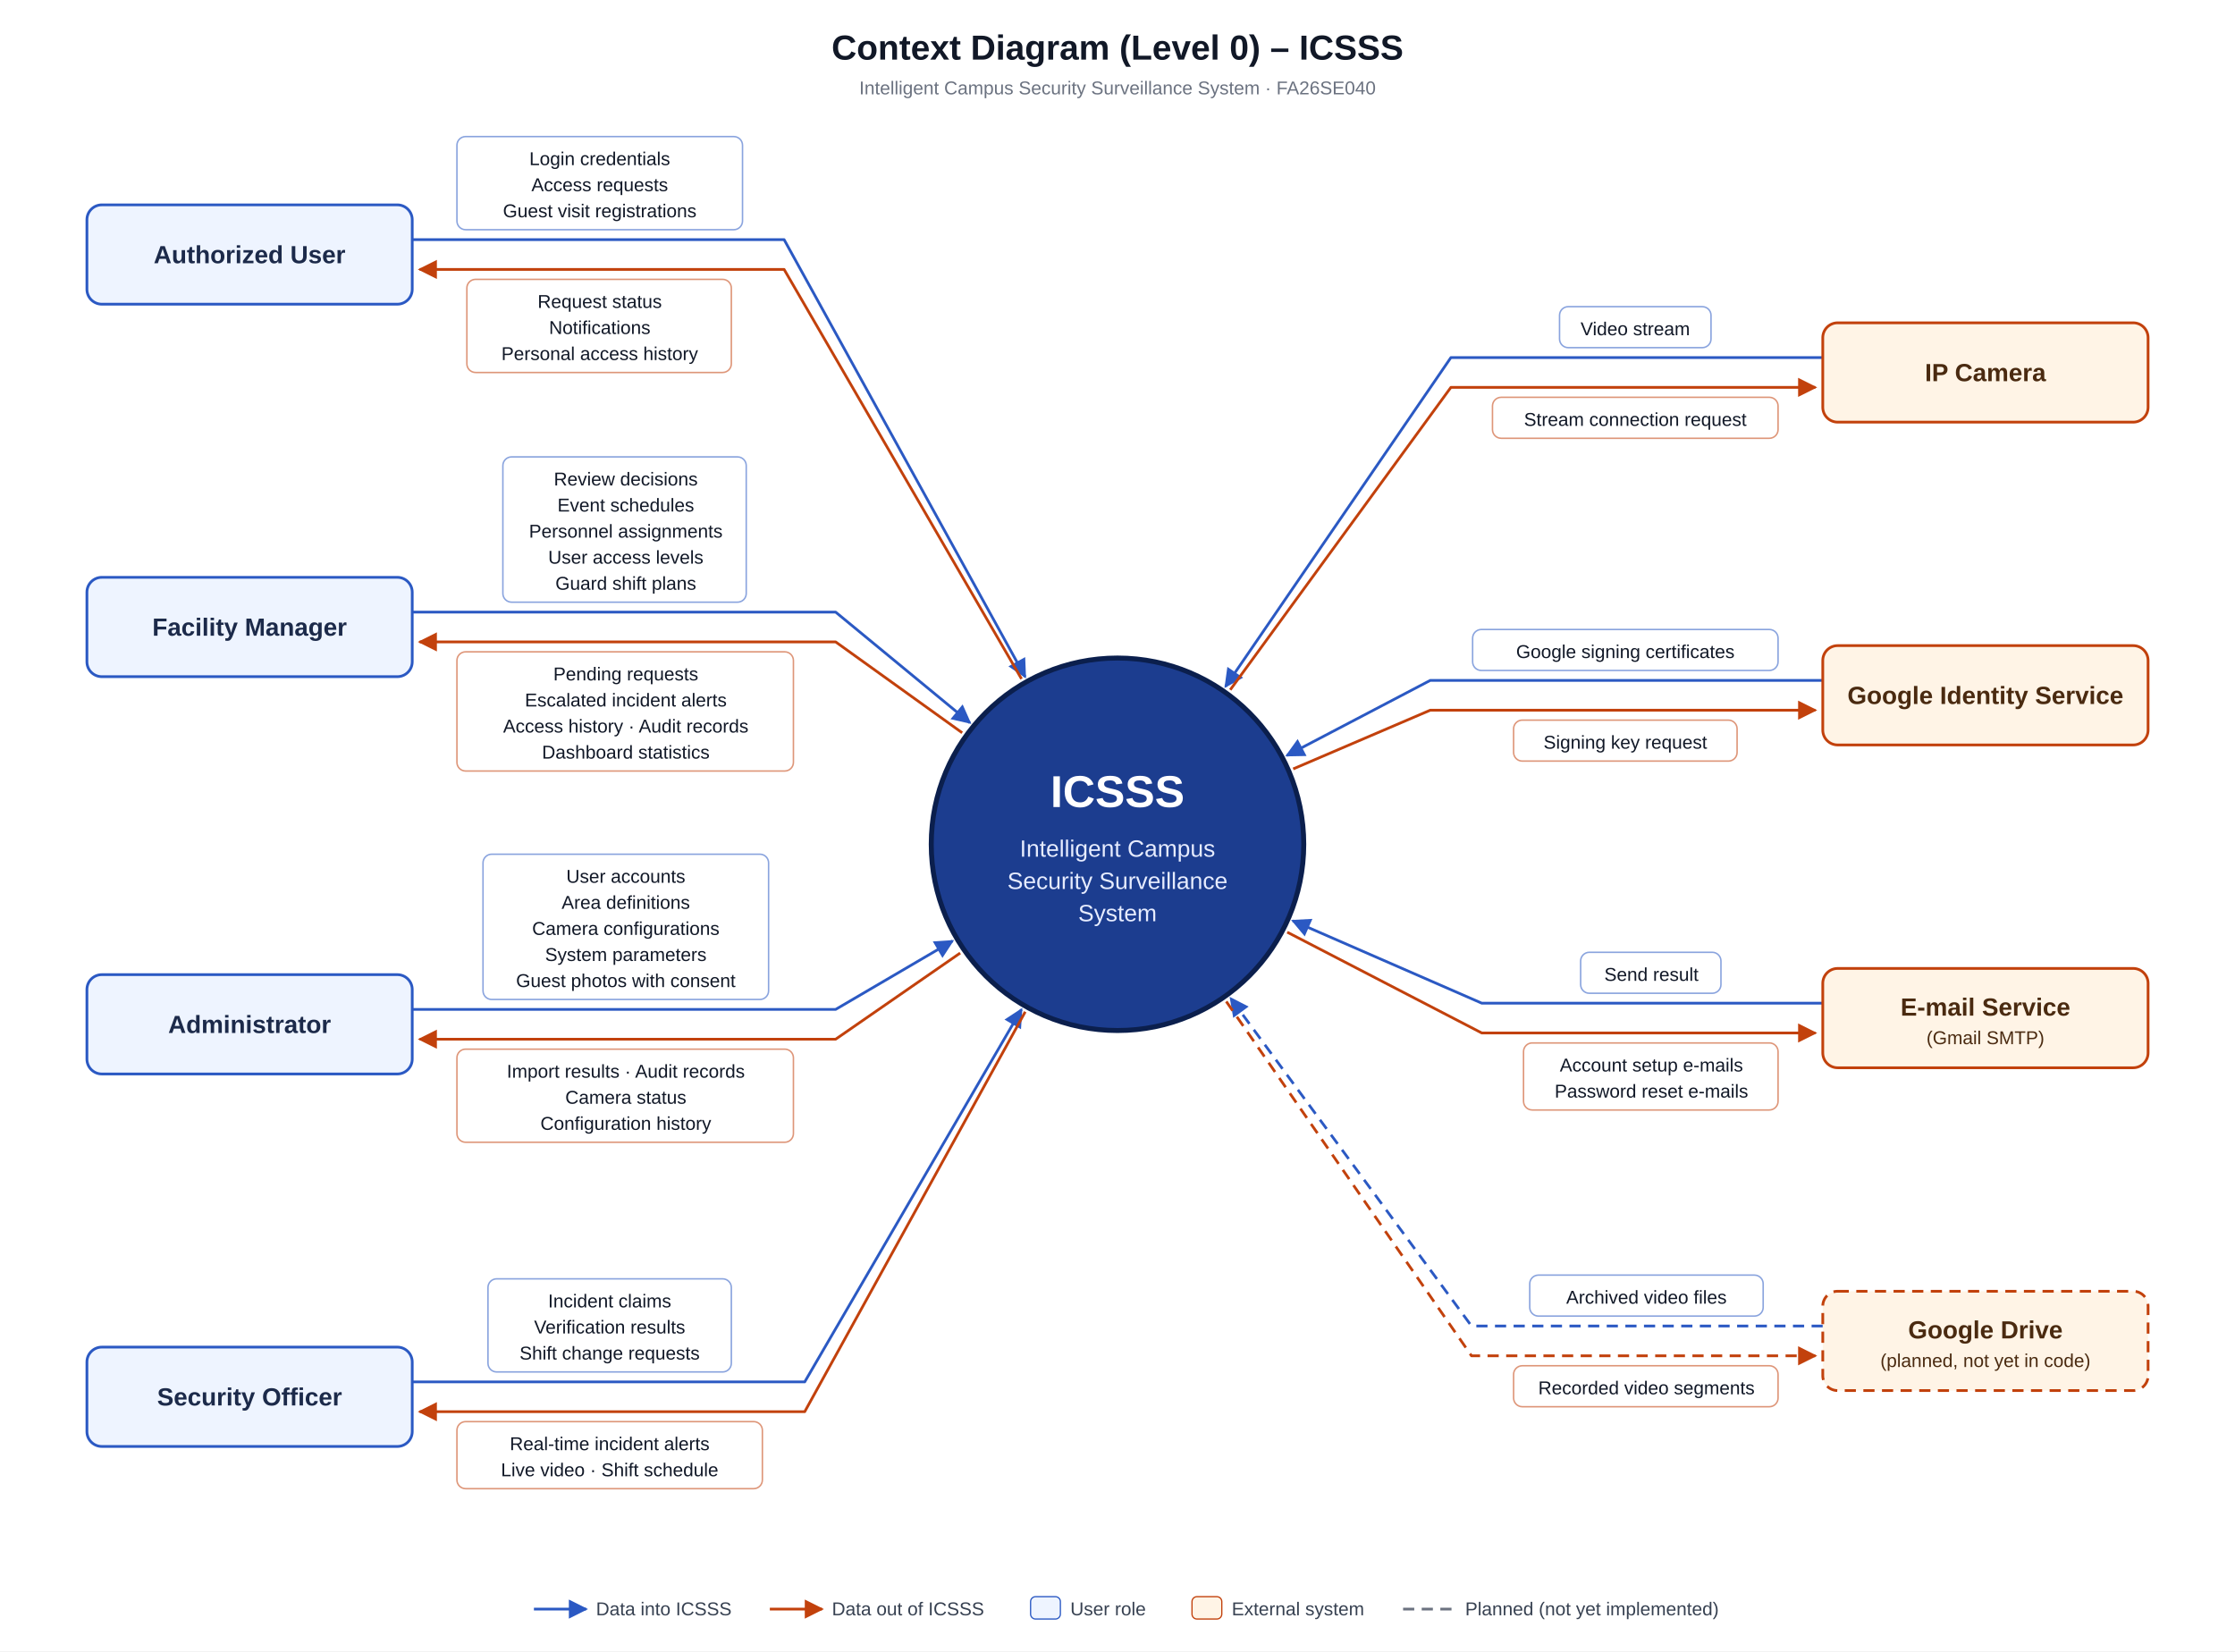
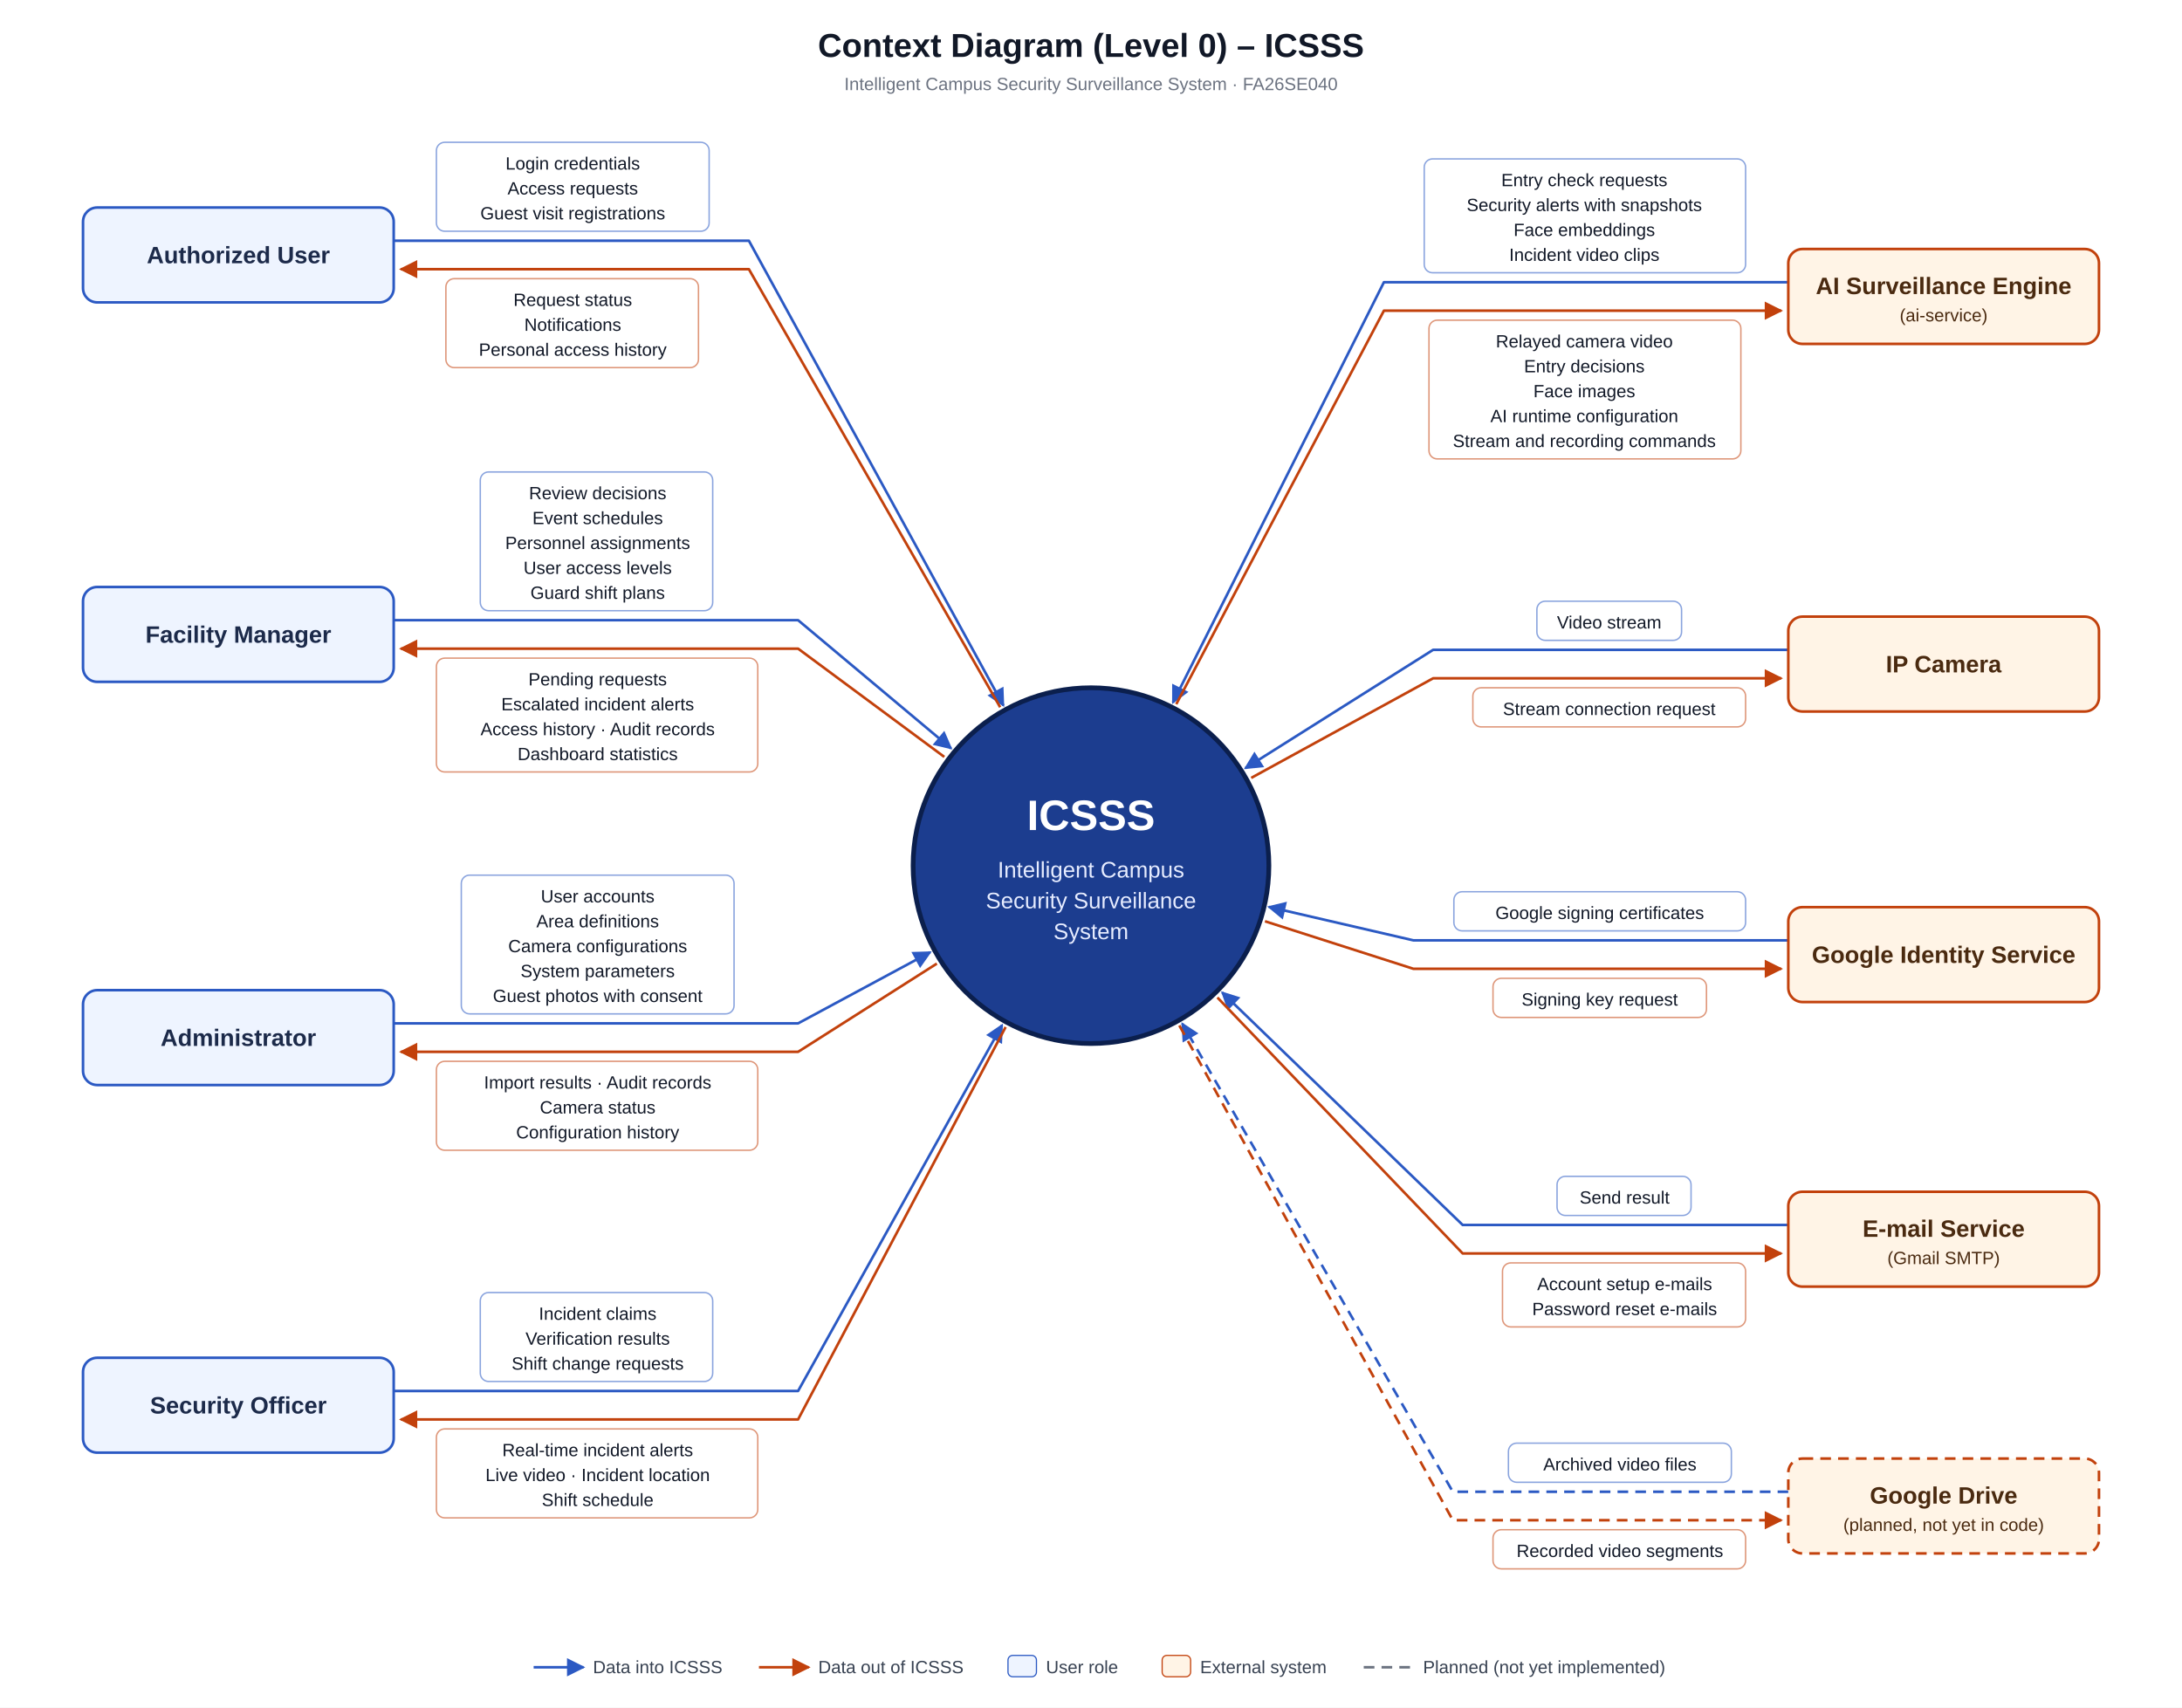
- <svg xmlns="http://www.w3.org/2000/svg" width="1800" height="1330" viewBox="0 0 1800 1330">
+ <svg xmlns="http://www.w3.org/2000/svg" width="1840" height="1440" viewBox="0 0 1840 1440">
  <defs>
    <marker id="a2b59c3" viewBox="0 0 10 10" refX="9" refY="5" markerWidth="7" markerHeight="7" orient="auto">
      <path d="M0,0 L10,5 L0,10 z" fill="#2b59c3" />
    </marker>
    <marker id="ac2410c" viewBox="0 0 10 10" refX="9" refY="5" markerWidth="7" markerHeight="7" orient="auto">
      <path d="M0,0 L10,5 L0,10 z" fill="#c2410c" />
    </marker>
  </defs>
-   <rect width="1800" height="1330" fill="#ffffff" />
+   <rect width="1840" height="1440" fill="#ffffff" />
  <g font-family="Arial, Helvetica, sans-serif" font-size="15" fill="#374151">
-     <text x="900.0" y="48" text-anchor="middle" font-size="28" font-weight="bold" fill="#111827">Context Diagram (Level 0) – ICSSS</text>
-     <text x="900.0" y="76" text-anchor="middle" font-size="15" fill="#6b7280">Intelligent Campus Security Surveillance System · FA26SE040</text>
-     <polyline points="430.0,1296 472.0,1296" stroke="#2b59c3" stroke-width="2.2" marker-end="url(#a2b59c3)" />
-     <text x="480.0" y="1301">Data into ICSSS</text>
-     <polyline points="620.0,1296 662.0,1296" stroke="#c2410c" stroke-width="2.2" marker-end="url(#ac2410c)" />
-     <text x="670.0" y="1301">Data out of ICSSS</text>
-     <rect x="830.0" y="1286" width="24" height="18" rx="4" fill="#eef4ff" stroke="#2b59c3" />
-     <text x="862.0" y="1301">User role</text>
-     <rect x="960.0" y="1286" width="24" height="18" rx="4" fill="#fff4e6" stroke="#c2410c" />
-     <text x="992.0" y="1301">External system</text>
-     <line x1="1130.0" y1="1296" x2="1172.0" y2="1296" stroke="#6b7280" stroke-width="2.2" stroke-dasharray="9 6" />
-     <text x="1180.0" y="1301">Planned (not yet implemented)</text>
+     <text x="920.0" y="48" text-anchor="middle" font-size="28" font-weight="bold" fill="#111827">Context Diagram (Level 0) – ICSSS</text>
+     <text x="920.0" y="76" text-anchor="middle" font-size="15" fill="#6b7280">Intelligent Campus Security Surveillance System · FA26SE040</text>
+     <polyline points="450.0,1406 492.0,1406" stroke="#2b59c3" stroke-width="2.2" marker-end="url(#a2b59c3)" />
+     <text x="500.0" y="1411">Data into ICSSS</text>
+     <polyline points="640.0,1406 682.0,1406" stroke="#c2410c" stroke-width="2.2" marker-end="url(#ac2410c)" />
+     <text x="690.0" y="1411">Data out of ICSSS</text>
+     <rect x="850.0" y="1396" width="24" height="18" rx="4" fill="#eef4ff" stroke="#2b59c3" />
+     <text x="882.0" y="1411">User role</text>
+     <rect x="980.0" y="1396" width="24" height="18" rx="4" fill="#fff4e6" stroke="#c2410c" />
+     <text x="1012.0" y="1411">External system</text>
+     <line x1="1150.0" y1="1406" x2="1192.0" y2="1406" stroke="#6b7280" stroke-width="2.2" stroke-dasharray="9 6" />
+     <text x="1200.0" y="1411">Planned (not yet implemented)</text>
  </g>
-   <polyline points="332.0,193.0 631.5,193.0 825.6,545.1" fill="none" stroke="#2b59c3" stroke-width="2.2" stroke-linejoin="round" marker-end="url(#a2b59c3)" />
-   <polyline points="822.7,546.8 631.5,217.0 338.0,217.0" fill="none" stroke="#c2410c" stroke-width="2.2" stroke-linejoin="round" marker-end="url(#ac2410c)" />
-   <rect x="368" y="110" width="230" height="75" rx="7" fill="#ffffff" stroke="#2b59c3" stroke-width="1.2" stroke-opacity="0.55" />
-   <text x="483" y="133" font-family="Arial, Helvetica, sans-serif" font-size="15" font-weight="normal" fill="#111827" text-anchor="middle">Login credentials</text>
-   <text x="483" y="154" font-family="Arial, Helvetica, sans-serif" font-size="15" font-weight="normal" fill="#111827" text-anchor="middle">Access requests</text>
-   <text x="483" y="175" font-family="Arial, Helvetica, sans-serif" font-size="15" font-weight="normal" fill="#111827" text-anchor="middle">Guest visit registrations</text>
-   <rect x="376" y="225" width="213" height="75" rx="7" fill="#ffffff" stroke="#c2410c" stroke-width="1.2" stroke-opacity="0.55" />
-   <text x="483" y="248" font-family="Arial, Helvetica, sans-serif" font-size="15" font-weight="normal" fill="#111827" text-anchor="middle">Request status</text>
-   <text x="483" y="269" font-family="Arial, Helvetica, sans-serif" font-size="15" font-weight="normal" fill="#111827" text-anchor="middle">Notifications</text>
-   <text x="483" y="290" font-family="Arial, Helvetica, sans-serif" font-size="15" font-weight="normal" fill="#111827" text-anchor="middle">Personal access history</text>
-   <polyline points="332.0,493.0 673.0,493.0 781.1,582.1" fill="none" stroke="#2b59c3" stroke-width="2.2" stroke-linejoin="round" marker-end="url(#a2b59c3)" />
-   <polyline points="774.9,590.2 673.0,517.0 338.0,517.0" fill="none" stroke="#c2410c" stroke-width="2.2" stroke-linejoin="round" marker-end="url(#ac2410c)" />
-   <rect x="405" y="368" width="196" height="117" rx="7" fill="#ffffff" stroke="#2b59c3" stroke-width="1.2" stroke-opacity="0.55" />
-   <text x="504" y="391" font-family="Arial, Helvetica, sans-serif" font-size="15" font-weight="normal" fill="#111827" text-anchor="middle">Review decisions</text>
-   <text x="504" y="412" font-family="Arial, Helvetica, sans-serif" font-size="15" font-weight="normal" fill="#111827" text-anchor="middle">Event schedules</text>
-   <text x="504" y="433" font-family="Arial, Helvetica, sans-serif" font-size="15" font-weight="normal" fill="#111827" text-anchor="middle">Personnel assignments</text>
-   <text x="504" y="454" font-family="Arial, Helvetica, sans-serif" font-size="15" font-weight="normal" fill="#111827" text-anchor="middle">User access levels</text>
-   <text x="504" y="475" font-family="Arial, Helvetica, sans-serif" font-size="15" font-weight="normal" fill="#111827" text-anchor="middle">Guard shift plans</text>
-   <rect x="368" y="525" width="271" height="96" rx="7" fill="#ffffff" stroke="#c2410c" stroke-width="1.2" stroke-opacity="0.55" />
-   <text x="504" y="548" font-family="Arial, Helvetica, sans-serif" font-size="15" font-weight="normal" fill="#111827" text-anchor="middle">Pending requests</text>
-   <text x="504" y="569" font-family="Arial, Helvetica, sans-serif" font-size="15" font-weight="normal" fill="#111827" text-anchor="middle">Escalated incident alerts</text>
-   <text x="504" y="590" font-family="Arial, Helvetica, sans-serif" font-size="15" font-weight="normal" fill="#111827" text-anchor="middle">Access history · Audit records</text>
-   <text x="504" y="611" font-family="Arial, Helvetica, sans-serif" font-size="15" font-weight="normal" fill="#111827" text-anchor="middle">Dashboard statistics</text>
-   <polyline points="332.0,813.0 673.0,813.0 767.1,757.9" fill="none" stroke="#2b59c3" stroke-width="2.2" stroke-linejoin="round" marker-end="url(#a2b59c3)" />
-   <polyline points="773.3,767.6 673.0,837.0 338.0,837.0" fill="none" stroke="#c2410c" stroke-width="2.2" stroke-linejoin="round" marker-end="url(#ac2410c)" />
-   <rect x="389" y="688" width="230" height="117" rx="7" fill="#ffffff" stroke="#2b59c3" stroke-width="1.2" stroke-opacity="0.55" />
-   <text x="504" y="711" font-family="Arial, Helvetica, sans-serif" font-size="15" font-weight="normal" fill="#111827" text-anchor="middle">User accounts</text>
-   <text x="504" y="732" font-family="Arial, Helvetica, sans-serif" font-size="15" font-weight="normal" fill="#111827" text-anchor="middle">Area definitions</text>
-   <text x="504" y="753" font-family="Arial, Helvetica, sans-serif" font-size="15" font-weight="normal" fill="#111827" text-anchor="middle">Camera configurations</text>
-   <text x="504" y="774" font-family="Arial, Helvetica, sans-serif" font-size="15" font-weight="normal" fill="#111827" text-anchor="middle">System parameters</text>
-   <text x="504" y="795" font-family="Arial, Helvetica, sans-serif" font-size="15" font-weight="normal" fill="#111827" text-anchor="middle">Guest photos with consent</text>
-   <rect x="368" y="845" width="271" height="75" rx="7" fill="#ffffff" stroke="#c2410c" stroke-width="1.2" stroke-opacity="0.55" />
-   <text x="504" y="868" font-family="Arial, Helvetica, sans-serif" font-size="15" font-weight="normal" fill="#111827" text-anchor="middle">Import results · Audit records</text>
-   <text x="504" y="889" font-family="Arial, Helvetica, sans-serif" font-size="15" font-weight="normal" fill="#111827" text-anchor="middle">Camera status</text>
-   <text x="504" y="910" font-family="Arial, Helvetica, sans-serif" font-size="15" font-weight="normal" fill="#111827" text-anchor="middle">Configuration history</text>
-   <polyline points="332.0,1113.0 648.1,1113.0 822.6,813.1" fill="none" stroke="#2b59c3" stroke-width="2.2" stroke-linejoin="round" marker-end="url(#a2b59c3)" />
-   <polyline points="825.7,814.9 648.1,1137.0 338.0,1137.0" fill="none" stroke="#c2410c" stroke-width="2.2" stroke-linejoin="round" marker-end="url(#ac2410c)" />
-   <rect x="393" y="1030" width="196" height="75" rx="7" fill="#ffffff" stroke="#2b59c3" stroke-width="1.2" stroke-opacity="0.55" />
-   <text x="491" y="1053" font-family="Arial, Helvetica, sans-serif" font-size="15" font-weight="normal" fill="#111827" text-anchor="middle">Incident claims</text>
-   <text x="491" y="1074" font-family="Arial, Helvetica, sans-serif" font-size="15" font-weight="normal" fill="#111827" text-anchor="middle">Verification results</text>
-   <text x="491" y="1095" font-family="Arial, Helvetica, sans-serif" font-size="15" font-weight="normal" fill="#111827" text-anchor="middle">Shift change requests</text>
-   <rect x="368" y="1145" width="246" height="54" rx="7" fill="#ffffff" stroke="#c2410c" stroke-width="1.2" stroke-opacity="0.55" />
-   <text x="491" y="1168" font-family="Arial, Helvetica, sans-serif" font-size="15" font-weight="normal" fill="#111827" text-anchor="middle">Real-time incident alerts</text>
-   <text x="491" y="1189" font-family="Arial, Helvetica, sans-serif" font-size="15" font-weight="normal" fill="#111827" text-anchor="middle">Live video · Shift schedule</text>
-   <polyline points="1468.0,288.0 1168.5,288.0 987.0,552.9" fill="none" stroke="#2b59c3" stroke-width="2.2" stroke-linejoin="round" marker-end="url(#a2b59c3)" />
-   <polyline points="990.8,555.6 1168.5,312.0 1462.0,312.0" fill="none" stroke="#c2410c" stroke-width="2.2" stroke-linejoin="round" marker-end="url(#ac2410c)" />
-   <rect x="1256" y="247" width="122" height="33" rx="7" fill="#ffffff" stroke="#2b59c3" stroke-width="1.2" stroke-opacity="0.55" />
-   <text x="1317" y="270" font-family="Arial, Helvetica, sans-serif" font-size="15" font-weight="normal" fill="#111827" text-anchor="middle">Video stream</text>
-   <rect x="1202" y="320" width="230" height="33" rx="7" fill="#ffffff" stroke="#c2410c" stroke-width="1.2" stroke-opacity="0.55" />
-   <text x="1317" y="343" font-family="Arial, Helvetica, sans-serif" font-size="15" font-weight="normal" fill="#111827" text-anchor="middle">Stream connection request</text>
-   <polyline points="1468.0,548.0 1151.9,548.0 1036.4,608.5" fill="none" stroke="#2b59c3" stroke-width="2.2" stroke-linejoin="round" marker-end="url(#a2b59c3)" />
-   <polyline points="1041.5,619.3 1151.9,572.0 1462.0,572.0" fill="none" stroke="#c2410c" stroke-width="2.2" stroke-linejoin="round" marker-end="url(#ac2410c)" />
-   <rect x="1186" y="507" width="246" height="33" rx="7" fill="#ffffff" stroke="#2b59c3" stroke-width="1.2" stroke-opacity="0.55" />
-   <text x="1309" y="530" font-family="Arial, Helvetica, sans-serif" font-size="15" font-weight="normal" fill="#111827" text-anchor="middle">Google signing certificates</text>
-   <rect x="1219" y="580" width="180" height="33" rx="7" fill="#ffffff" stroke="#c2410c" stroke-width="1.2" stroke-opacity="0.55" />
-   <text x="1309" y="603" font-family="Arial, Helvetica, sans-serif" font-size="15" font-weight="normal" fill="#111827" text-anchor="middle">Signing key request</text>
-   <polyline points="1468.0,808.0 1193.4,808.0 1041.2,741.6" fill="none" stroke="#2b59c3" stroke-width="2.2" stroke-linejoin="round" marker-end="url(#a2b59c3)" />
-   <polyline points="1036.7,750.8 1193.4,832.0 1462.0,832.0" fill="none" stroke="#c2410c" stroke-width="2.2" stroke-linejoin="round" marker-end="url(#ac2410c)" />
-   <rect x="1273" y="767" width="113" height="33" rx="7" fill="#ffffff" stroke="#2b59c3" stroke-width="1.2" stroke-opacity="0.55" />
-   <text x="1330" y="790" font-family="Arial, Helvetica, sans-serif" font-size="15" font-weight="normal" fill="#111827" text-anchor="middle">Send result</text>
-   <rect x="1227" y="840" width="205" height="54" rx="7" fill="#ffffff" stroke="#c2410c" stroke-width="1.2" stroke-opacity="0.55" />
-   <text x="1330" y="863" font-family="Arial, Helvetica, sans-serif" font-size="15" font-weight="normal" fill="#111827" text-anchor="middle">Account setup e-mails</text>
-   <text x="1330" y="884" font-family="Arial, Helvetica, sans-serif" font-size="15" font-weight="normal" fill="#111827" text-anchor="middle">Password reset e-mails</text>
-   <polyline points="1468.0,1068.0 1185.1,1068.0 991.2,804.1" fill="none" stroke="#2b59c3" stroke-width="2.2" stroke-linejoin="round" stroke-dasharray="9 6" marker-end="url(#a2b59c3)" />
-   <polyline points="987.6,806.6 1185.1,1092.0 1462.0,1092.0" fill="none" stroke="#c2410c" stroke-width="2.2" stroke-linejoin="round" stroke-dasharray="9 6" marker-end="url(#ac2410c)" />
-   <rect x="1232" y="1027" width="188" height="33" rx="7" fill="#ffffff" stroke="#2b59c3" stroke-width="1.2" stroke-opacity="0.55" />
-   <text x="1326" y="1050" font-family="Arial, Helvetica, sans-serif" font-size="15" font-weight="normal" fill="#111827" text-anchor="middle">Archived video files</text>
-   <rect x="1219" y="1100" width="213" height="33" rx="7" fill="#ffffff" stroke="#c2410c" stroke-width="1.2" stroke-opacity="0.55" />
-   <text x="1326" y="1123" font-family="Arial, Helvetica, sans-serif" font-size="15" font-weight="normal" fill="#111827" text-anchor="middle">Recorded video segments</text>
-   <rect x="70" y="165.0" width="262" height="80" rx="12" fill="#eef4ff" stroke="#2b59c3" stroke-width="2.2" />
-   <text x="201" y="212" font-family="Arial, Helvetica, sans-serif" font-size="20" font-weight="bold" fill="#1c2a4a" text-anchor="middle">Authorized User</text>
-   <rect x="70" y="465.0" width="262" height="80" rx="12" fill="#eef4ff" stroke="#2b59c3" stroke-width="2.2" />
-   <text x="201" y="512" font-family="Arial, Helvetica, sans-serif" font-size="20" font-weight="bold" fill="#1c2a4a" text-anchor="middle">Facility Manager</text>
-   <rect x="70" y="785.0" width="262" height="80" rx="12" fill="#eef4ff" stroke="#2b59c3" stroke-width="2.2" />
-   <text x="201" y="832" font-family="Arial, Helvetica, sans-serif" font-size="20" font-weight="bold" fill="#1c2a4a" text-anchor="middle">Administrator</text>
-   <rect x="70" y="1085.0" width="262" height="80" rx="12" fill="#eef4ff" stroke="#2b59c3" stroke-width="2.2" />
-   <text x="201" y="1132" font-family="Arial, Helvetica, sans-serif" font-size="20" font-weight="bold" fill="#1c2a4a" text-anchor="middle">Security Officer</text>
-   <rect x="1468" y="260.0" width="262" height="80" rx="12" fill="#fff4e6" stroke="#c2410c" stroke-width="2.2" />
-   <text x="1599" y="307" font-family="Arial, Helvetica, sans-serif" font-size="20" font-weight="bold" fill="#4a2a10" text-anchor="middle">IP Camera</text>
-   <rect x="1468" y="520.0" width="262" height="80" rx="12" fill="#fff4e6" stroke="#c2410c" stroke-width="2.2" />
-   <text x="1599" y="567" font-family="Arial, Helvetica, sans-serif" font-size="20" font-weight="bold" fill="#4a2a10" text-anchor="middle">Google Identity Service</text>
-   <rect x="1468" y="780.0" width="262" height="80" rx="12" fill="#fff4e6" stroke="#c2410c" stroke-width="2.2" />
-   <text x="1599" y="818" font-family="Arial, Helvetica, sans-serif" font-size="20" font-weight="bold" fill="#4a2a10" text-anchor="middle">E-mail Service</text>
-   <text x="1599" y="841" font-family="Arial, Helvetica, sans-serif" font-size="15" font-weight="normal" fill="#4a2a10" text-anchor="middle">(Gmail SMTP)</text>
-   <rect x="1468" y="1040.0" width="262" height="80" rx="12" fill="#fff4e6" stroke="#c2410c" stroke-width="2.2" stroke-dasharray="9 6" />
-   <text x="1599" y="1078" font-family="Arial, Helvetica, sans-serif" font-size="20" font-weight="bold" fill="#4a2a10" text-anchor="middle">Google Drive</text>
-   <text x="1599" y="1101" font-family="Arial, Helvetica, sans-serif" font-size="15" font-weight="normal" fill="#4a2a10" text-anchor="middle">(planned, not yet in code)</text>
-   <circle cx="900" cy="680" r="150" fill="#1c3d8f" stroke="#0b1f4d" stroke-width="4" />
-   <text x="900" y="650" font-family="Arial, Helvetica, sans-serif" font-size="36" font-weight="bold" fill="#ffffff" text-anchor="middle">ICSSS</text>
-   <text x="900" y="690" font-family="Arial, Helvetica, sans-serif" font-size="19" font-weight="normal" fill="#e6ecff" text-anchor="middle">Intelligent Campus</text>
-   <text x="900" y="716" font-family="Arial, Helvetica, sans-serif" font-size="19" font-weight="normal" fill="#e6ecff" text-anchor="middle">Security Surveillance</text>
-   <text x="900" y="742" font-family="Arial, Helvetica, sans-serif" font-size="19" font-weight="normal" fill="#e6ecff" text-anchor="middle">System</text>
+   <polyline points="332.0,203.0 631.5,203.0 846.1,594.9" fill="none" stroke="#2b59c3" stroke-width="2.2" stroke-linejoin="round" marker-end="url(#a2b59c3)" />
+   <polyline points="843.4,596.4 631.5,227.0 338.0,227.0" fill="none" stroke="#c2410c" stroke-width="2.2" stroke-linejoin="round" marker-end="url(#ac2410c)" />
+   <rect x="368" y="120" width="230" height="75" rx="7" fill="#ffffff" stroke="#2b59c3" stroke-width="1.2" stroke-opacity="0.55" />
+   <text x="483" y="143" font-family="Arial, Helvetica, sans-serif" font-size="15" font-weight="normal" fill="#111827" text-anchor="middle">Login credentials</text>
+   <text x="483" y="164" font-family="Arial, Helvetica, sans-serif" font-size="15" font-weight="normal" fill="#111827" text-anchor="middle">Access requests</text>
+   <text x="483" y="185" font-family="Arial, Helvetica, sans-serif" font-size="15" font-weight="normal" fill="#111827" text-anchor="middle">Guest visit registrations</text>
+   <rect x="376" y="235" width="213" height="75" rx="7" fill="#ffffff" stroke="#c2410c" stroke-width="1.2" stroke-opacity="0.55" />
+   <text x="483" y="258" font-family="Arial, Helvetica, sans-serif" font-size="15" font-weight="normal" fill="#111827" text-anchor="middle">Request status</text>
+   <text x="483" y="279" font-family="Arial, Helvetica, sans-serif" font-size="15" font-weight="normal" fill="#111827" text-anchor="middle">Notifications</text>
+   <text x="483" y="300" font-family="Arial, Helvetica, sans-serif" font-size="15" font-weight="normal" fill="#111827" text-anchor="middle">Personal access history</text>
+   <polyline points="332.0,523.0 673.0,523.0 802.0,631.1" fill="none" stroke="#2b59c3" stroke-width="2.2" stroke-linejoin="round" marker-end="url(#a2b59c3)" />
+   <polyline points="796.3,638.3 673.0,547.0 338.0,547.0" fill="none" stroke="#c2410c" stroke-width="2.2" stroke-linejoin="round" marker-end="url(#ac2410c)" />
+   <rect x="405" y="398" width="196" height="117" rx="7" fill="#ffffff" stroke="#2b59c3" stroke-width="1.2" stroke-opacity="0.55" />
+   <text x="504" y="421" font-family="Arial, Helvetica, sans-serif" font-size="15" font-weight="normal" fill="#111827" text-anchor="middle">Review decisions</text>
+   <text x="504" y="442" font-family="Arial, Helvetica, sans-serif" font-size="15" font-weight="normal" fill="#111827" text-anchor="middle">Event schedules</text>
+   <text x="504" y="463" font-family="Arial, Helvetica, sans-serif" font-size="15" font-weight="normal" fill="#111827" text-anchor="middle">Personnel assignments</text>
+   <text x="504" y="484" font-family="Arial, Helvetica, sans-serif" font-size="15" font-weight="normal" fill="#111827" text-anchor="middle">User access levels</text>
+   <text x="504" y="505" font-family="Arial, Helvetica, sans-serif" font-size="15" font-weight="normal" fill="#111827" text-anchor="middle">Guard shift plans</text>
+   <rect x="368" y="555" width="271" height="96" rx="7" fill="#ffffff" stroke="#c2410c" stroke-width="1.2" stroke-opacity="0.55" />
+   <text x="504" y="578" font-family="Arial, Helvetica, sans-serif" font-size="15" font-weight="normal" fill="#111827" text-anchor="middle">Pending requests</text>
+   <text x="504" y="599" font-family="Arial, Helvetica, sans-serif" font-size="15" font-weight="normal" fill="#111827" text-anchor="middle">Escalated incident alerts</text>
+   <text x="504" y="620" font-family="Arial, Helvetica, sans-serif" font-size="15" font-weight="normal" fill="#111827" text-anchor="middle">Access history · Audit records</text>
+   <text x="504" y="641" font-family="Arial, Helvetica, sans-serif" font-size="15" font-weight="normal" fill="#111827" text-anchor="middle">Dashboard statistics</text>
+   <polyline points="332.0,863.0 673.0,863.0 784.4,803.0" fill="none" stroke="#2b59c3" stroke-width="2.2" stroke-linejoin="round" marker-end="url(#a2b59c3)" />
+   <polyline points="790.0,812.6 673.0,887.0 338.0,887.0" fill="none" stroke="#c2410c" stroke-width="2.2" stroke-linejoin="round" marker-end="url(#ac2410c)" />
+   <rect x="389" y="738" width="230" height="117" rx="7" fill="#ffffff" stroke="#2b59c3" stroke-width="1.2" stroke-opacity="0.55" />
+   <text x="504" y="761" font-family="Arial, Helvetica, sans-serif" font-size="15" font-weight="normal" fill="#111827" text-anchor="middle">User accounts</text>
+   <text x="504" y="782" font-family="Arial, Helvetica, sans-serif" font-size="15" font-weight="normal" fill="#111827" text-anchor="middle">Area definitions</text>
+   <text x="504" y="803" font-family="Arial, Helvetica, sans-serif" font-size="15" font-weight="normal" fill="#111827" text-anchor="middle">Camera configurations</text>
+   <text x="504" y="824" font-family="Arial, Helvetica, sans-serif" font-size="15" font-weight="normal" fill="#111827" text-anchor="middle">System parameters</text>
+   <text x="504" y="845" font-family="Arial, Helvetica, sans-serif" font-size="15" font-weight="normal" fill="#111827" text-anchor="middle">Guest photos with consent</text>
+   <rect x="368" y="895" width="271" height="75" rx="7" fill="#ffffff" stroke="#c2410c" stroke-width="1.2" stroke-opacity="0.55" />
+   <text x="504" y="918" font-family="Arial, Helvetica, sans-serif" font-size="15" font-weight="normal" fill="#111827" text-anchor="middle">Import results · Audit records</text>
+   <text x="504" y="939" font-family="Arial, Helvetica, sans-serif" font-size="15" font-weight="normal" fill="#111827" text-anchor="middle">Camera status</text>
+   <text x="504" y="960" font-family="Arial, Helvetica, sans-serif" font-size="15" font-weight="normal" fill="#111827" text-anchor="middle">Configuration history</text>
+   <polyline points="332.0,1173.0 673.0,1173.0 845.0,864.5" fill="none" stroke="#2b59c3" stroke-width="2.2" stroke-linejoin="round" marker-end="url(#a2b59c3)" />
+   <polyline points="848.0,866.1 673.0,1197.0 338.0,1197.0" fill="none" stroke="#c2410c" stroke-width="2.2" stroke-linejoin="round" marker-end="url(#ac2410c)" />
+   <rect x="405" y="1090" width="196" height="75" rx="7" fill="#ffffff" stroke="#2b59c3" stroke-width="1.2" stroke-opacity="0.55" />
+   <text x="504" y="1113" font-family="Arial, Helvetica, sans-serif" font-size="15" font-weight="normal" fill="#111827" text-anchor="middle">Incident claims</text>
+   <text x="504" y="1134" font-family="Arial, Helvetica, sans-serif" font-size="15" font-weight="normal" fill="#111827" text-anchor="middle">Verification results</text>
+   <text x="504" y="1155" font-family="Arial, Helvetica, sans-serif" font-size="15" font-weight="normal" fill="#111827" text-anchor="middle">Shift change requests</text>
+   <rect x="368" y="1205" width="271" height="75" rx="7" fill="#ffffff" stroke="#c2410c" stroke-width="1.2" stroke-opacity="0.55" />
+   <text x="504" y="1228" font-family="Arial, Helvetica, sans-serif" font-size="15" font-weight="normal" fill="#111827" text-anchor="middle">Real-time incident alerts</text>
+   <text x="504" y="1249" font-family="Arial, Helvetica, sans-serif" font-size="15" font-weight="normal" fill="#111827" text-anchor="middle">Live video · Incident location</text>
+   <text x="504" y="1270" font-family="Arial, Helvetica, sans-serif" font-size="15" font-weight="normal" fill="#111827" text-anchor="middle">Shift schedule</text>
+   <polyline points="1508.0,238.0 1167.0,238.0 989.1,592.4" fill="none" stroke="#2b59c3" stroke-width="2.2" stroke-linejoin="round" marker-end="url(#a2b59c3)" />
+   <polyline points="991.9,593.8 1167.0,262.0 1502.0,262.0" fill="none" stroke="#c2410c" stroke-width="2.2" stroke-linejoin="round" marker-end="url(#ac2410c)" />
+   <rect x="1201" y="134" width="271" height="96" rx="7" fill="#ffffff" stroke="#2b59c3" stroke-width="1.2" stroke-opacity="0.55" />
+   <text x="1336" y="157" font-family="Arial, Helvetica, sans-serif" font-size="15" font-weight="normal" fill="#111827" text-anchor="middle">Entry check requests</text>
+   <text x="1336" y="178" font-family="Arial, Helvetica, sans-serif" font-size="15" font-weight="normal" fill="#111827" text-anchor="middle">Security alerts with snapshots</text>
+   <text x="1336" y="199" font-family="Arial, Helvetica, sans-serif" font-size="15" font-weight="normal" fill="#111827" text-anchor="middle">Face embeddings</text>
+   <text x="1336" y="220" font-family="Arial, Helvetica, sans-serif" font-size="15" font-weight="normal" fill="#111827" text-anchor="middle">Incident video clips</text>
+   <rect x="1205" y="270" width="263" height="117" rx="7" fill="#ffffff" stroke="#c2410c" stroke-width="1.2" stroke-opacity="0.55" />
+   <text x="1336" y="293" font-family="Arial, Helvetica, sans-serif" font-size="15" font-weight="normal" fill="#111827" text-anchor="middle">Relayed camera video</text>
+   <text x="1336" y="314" font-family="Arial, Helvetica, sans-serif" font-size="15" font-weight="normal" fill="#111827" text-anchor="middle">Entry decisions</text>
+   <text x="1336" y="335" font-family="Arial, Helvetica, sans-serif" font-size="15" font-weight="normal" fill="#111827" text-anchor="middle">Face images</text>
+   <text x="1336" y="356" font-family="Arial, Helvetica, sans-serif" font-size="15" font-weight="normal" fill="#111827" text-anchor="middle">AI runtime configuration</text>
+   <text x="1336" y="377" font-family="Arial, Helvetica, sans-serif" font-size="15" font-weight="normal" fill="#111827" text-anchor="middle">Stream and recording commands</text>
+   <polyline points="1508.0,548.0 1208.5,548.0 1050.2,647.8" fill="none" stroke="#2b59c3" stroke-width="2.2" stroke-linejoin="round" marker-end="url(#a2b59c3)" />
+   <polyline points="1055.1,656.0 1208.5,572.0 1502.0,572.0" fill="none" stroke="#c2410c" stroke-width="2.2" stroke-linejoin="round" marker-end="url(#ac2410c)" />
+   <rect x="1296" y="507" width="122" height="33" rx="7" fill="#ffffff" stroke="#2b59c3" stroke-width="1.2" stroke-opacity="0.55" />
+   <text x="1357" y="530" font-family="Arial, Helvetica, sans-serif" font-size="15" font-weight="normal" fill="#111827" text-anchor="middle">Video stream</text>
+   <rect x="1242" y="580" width="230" height="33" rx="7" fill="#ffffff" stroke="#c2410c" stroke-width="1.2" stroke-opacity="0.55" />
+   <text x="1357" y="603" font-family="Arial, Helvetica, sans-serif" font-size="15" font-weight="normal" fill="#111827" text-anchor="middle">Stream connection request</text>
+   <polyline points="1508.0,793.0 1191.9,793.0 1070.0,764.8" fill="none" stroke="#2b59c3" stroke-width="2.2" stroke-linejoin="round" marker-end="url(#a2b59c3)" />
+   <polyline points="1066.7,776.9 1191.9,817.0 1502.0,817.0" fill="none" stroke="#c2410c" stroke-width="2.2" stroke-linejoin="round" marker-end="url(#ac2410c)" />
+   <rect x="1226" y="752" width="246" height="33" rx="7" fill="#ffffff" stroke="#2b59c3" stroke-width="1.2" stroke-opacity="0.55" />
+   <text x="1349" y="775" font-family="Arial, Helvetica, sans-serif" font-size="15" font-weight="normal" fill="#111827" text-anchor="middle">Google signing certificates</text>
+   <rect x="1259" y="825" width="180" height="33" rx="7" fill="#ffffff" stroke="#c2410c" stroke-width="1.2" stroke-opacity="0.55" />
+   <text x="1349" y="848" font-family="Arial, Helvetica, sans-serif" font-size="15" font-weight="normal" fill="#111827" text-anchor="middle">Signing key request</text>
+   <polyline points="1508.0,1033.0 1233.4,1033.0 1030.7,837.0" fill="none" stroke="#2b59c3" stroke-width="2.2" stroke-linejoin="round" marker-end="url(#a2b59c3)" />
+   <polyline points="1026.6,841.2 1233.4,1057.0 1502.0,1057.0" fill="none" stroke="#c2410c" stroke-width="2.2" stroke-linejoin="round" marker-end="url(#ac2410c)" />
+   <rect x="1313" y="992" width="113" height="33" rx="7" fill="#ffffff" stroke="#2b59c3" stroke-width="1.2" stroke-opacity="0.55" />
+   <text x="1370" y="1015" font-family="Arial, Helvetica, sans-serif" font-size="15" font-weight="normal" fill="#111827" text-anchor="middle">Send result</text>
+   <rect x="1267" y="1065" width="205" height="54" rx="7" fill="#ffffff" stroke="#c2410c" stroke-width="1.2" stroke-opacity="0.55" />
+   <text x="1370" y="1088" font-family="Arial, Helvetica, sans-serif" font-size="15" font-weight="normal" fill="#111827" text-anchor="middle">Account setup e-mails</text>
+   <text x="1370" y="1109" font-family="Arial, Helvetica, sans-serif" font-size="15" font-weight="normal" fill="#111827" text-anchor="middle">Password reset e-mails</text>
+   <polyline points="1508.0,1258.0 1225.1,1258.0 997.0,863.3" fill="none" stroke="#2b59c3" stroke-width="2.2" stroke-linejoin="round" stroke-dasharray="9 6" marker-end="url(#a2b59c3)" />
+   <polyline points="994.5,864.8 1225.1,1282.0 1502.0,1282.0" fill="none" stroke="#c2410c" stroke-width="2.2" stroke-linejoin="round" stroke-dasharray="9 6" marker-end="url(#ac2410c)" />
+   <rect x="1272" y="1217" width="188" height="33" rx="7" fill="#ffffff" stroke="#2b59c3" stroke-width="1.2" stroke-opacity="0.55" />
+   <text x="1366" y="1240" font-family="Arial, Helvetica, sans-serif" font-size="15" font-weight="normal" fill="#111827" text-anchor="middle">Archived video files</text>
+   <rect x="1259" y="1290" width="213" height="33" rx="7" fill="#ffffff" stroke="#c2410c" stroke-width="1.2" stroke-opacity="0.55" />
+   <text x="1366" y="1313" font-family="Arial, Helvetica, sans-serif" font-size="15" font-weight="normal" fill="#111827" text-anchor="middle">Recorded video segments</text>
+   <rect x="70" y="175.0" width="262" height="80" rx="12" fill="#eef4ff" stroke="#2b59c3" stroke-width="2.2" />
+   <text x="201" y="222" font-family="Arial, Helvetica, sans-serif" font-size="20" font-weight="bold" fill="#1c2a4a" text-anchor="middle">Authorized User</text>
+   <rect x="70" y="495.0" width="262" height="80" rx="12" fill="#eef4ff" stroke="#2b59c3" stroke-width="2.2" />
+   <text x="201" y="542" font-family="Arial, Helvetica, sans-serif" font-size="20" font-weight="bold" fill="#1c2a4a" text-anchor="middle">Facility Manager</text>
+   <rect x="70" y="835.0" width="262" height="80" rx="12" fill="#eef4ff" stroke="#2b59c3" stroke-width="2.2" />
+   <text x="201" y="882" font-family="Arial, Helvetica, sans-serif" font-size="20" font-weight="bold" fill="#1c2a4a" text-anchor="middle">Administrator</text>
+   <rect x="70" y="1145.0" width="262" height="80" rx="12" fill="#eef4ff" stroke="#2b59c3" stroke-width="2.2" />
+   <text x="201" y="1192" font-family="Arial, Helvetica, sans-serif" font-size="20" font-weight="bold" fill="#1c2a4a" text-anchor="middle">Security Officer</text>
+   <rect x="1508" y="210.0" width="262" height="80" rx="12" fill="#fff4e6" stroke="#c2410c" stroke-width="2.2" />
+   <text x="1639" y="248" font-family="Arial, Helvetica, sans-serif" font-size="20" font-weight="bold" fill="#4a2a10" text-anchor="middle">AI Surveillance Engine</text>
+   <text x="1639" y="271" font-family="Arial, Helvetica, sans-serif" font-size="15" font-weight="normal" fill="#4a2a10" text-anchor="middle">(ai-service)</text>
+   <rect x="1508" y="520.0" width="262" height="80" rx="12" fill="#fff4e6" stroke="#c2410c" stroke-width="2.2" />
+   <text x="1639" y="567" font-family="Arial, Helvetica, sans-serif" font-size="20" font-weight="bold" fill="#4a2a10" text-anchor="middle">IP Camera</text>
+   <rect x="1508" y="765.0" width="262" height="80" rx="12" fill="#fff4e6" stroke="#c2410c" stroke-width="2.2" />
+   <text x="1639" y="812" font-family="Arial, Helvetica, sans-serif" font-size="20" font-weight="bold" fill="#4a2a10" text-anchor="middle">Google Identity Service</text>
+   <rect x="1508" y="1005.0" width="262" height="80" rx="12" fill="#fff4e6" stroke="#c2410c" stroke-width="2.2" />
+   <text x="1639" y="1043" font-family="Arial, Helvetica, sans-serif" font-size="20" font-weight="bold" fill="#4a2a10" text-anchor="middle">E-mail Service</text>
+   <text x="1639" y="1066" font-family="Arial, Helvetica, sans-serif" font-size="15" font-weight="normal" fill="#4a2a10" text-anchor="middle">(Gmail SMTP)</text>
+   <rect x="1508" y="1230.0" width="262" height="80" rx="12" fill="#fff4e6" stroke="#c2410c" stroke-width="2.2" stroke-dasharray="9 6" />
+   <text x="1639" y="1268" font-family="Arial, Helvetica, sans-serif" font-size="20" font-weight="bold" fill="#4a2a10" text-anchor="middle">Google Drive</text>
+   <text x="1639" y="1291" font-family="Arial, Helvetica, sans-serif" font-size="15" font-weight="normal" fill="#4a2a10" text-anchor="middle">(planned, not yet in code)</text>
+   <circle cx="920" cy="730" r="150" fill="#1c3d8f" stroke="#0b1f4d" stroke-width="4" />
+   <text x="920" y="700" font-family="Arial, Helvetica, sans-serif" font-size="36" font-weight="bold" fill="#ffffff" text-anchor="middle">ICSSS</text>
+   <text x="920" y="740" font-family="Arial, Helvetica, sans-serif" font-size="19" font-weight="normal" fill="#e6ecff" text-anchor="middle">Intelligent Campus</text>
+   <text x="920" y="766" font-family="Arial, Helvetica, sans-serif" font-size="19" font-weight="normal" fill="#e6ecff" text-anchor="middle">Security Surveillance</text>
+   <text x="920" y="792" font-family="Arial, Helvetica, sans-serif" font-size="19" font-weight="normal" fill="#e6ecff" text-anchor="middle">System</text>
</svg>
